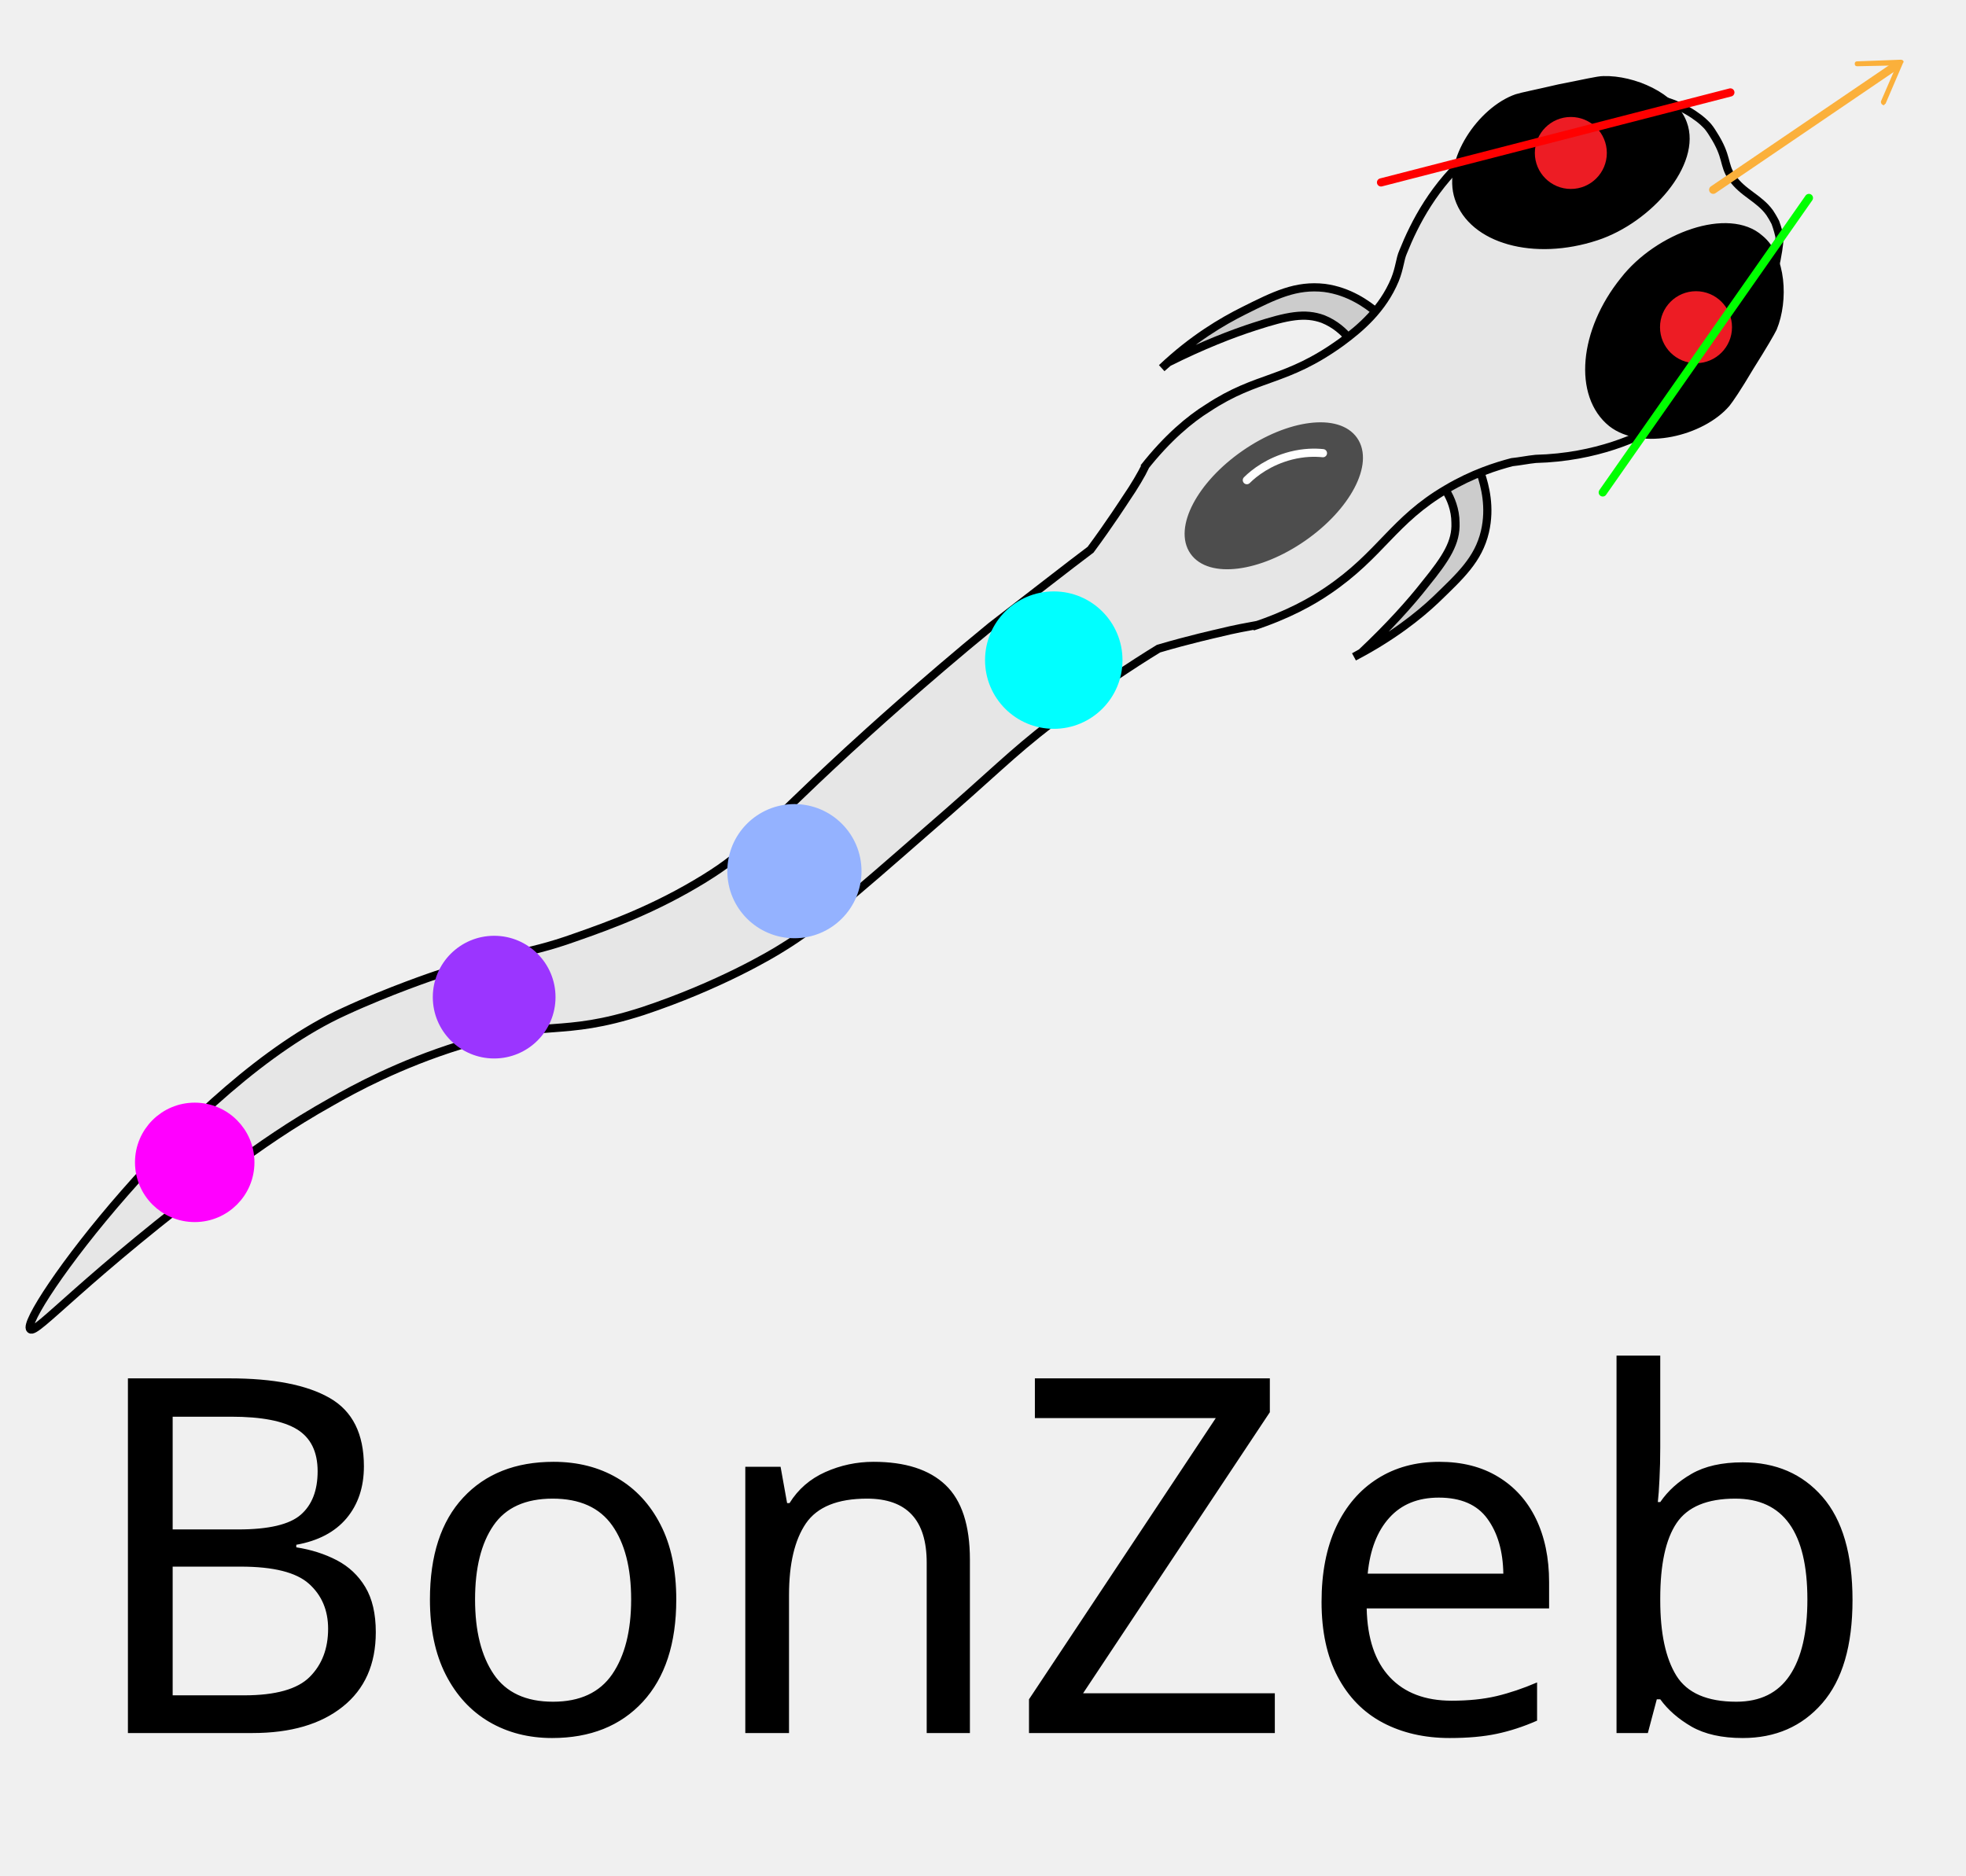
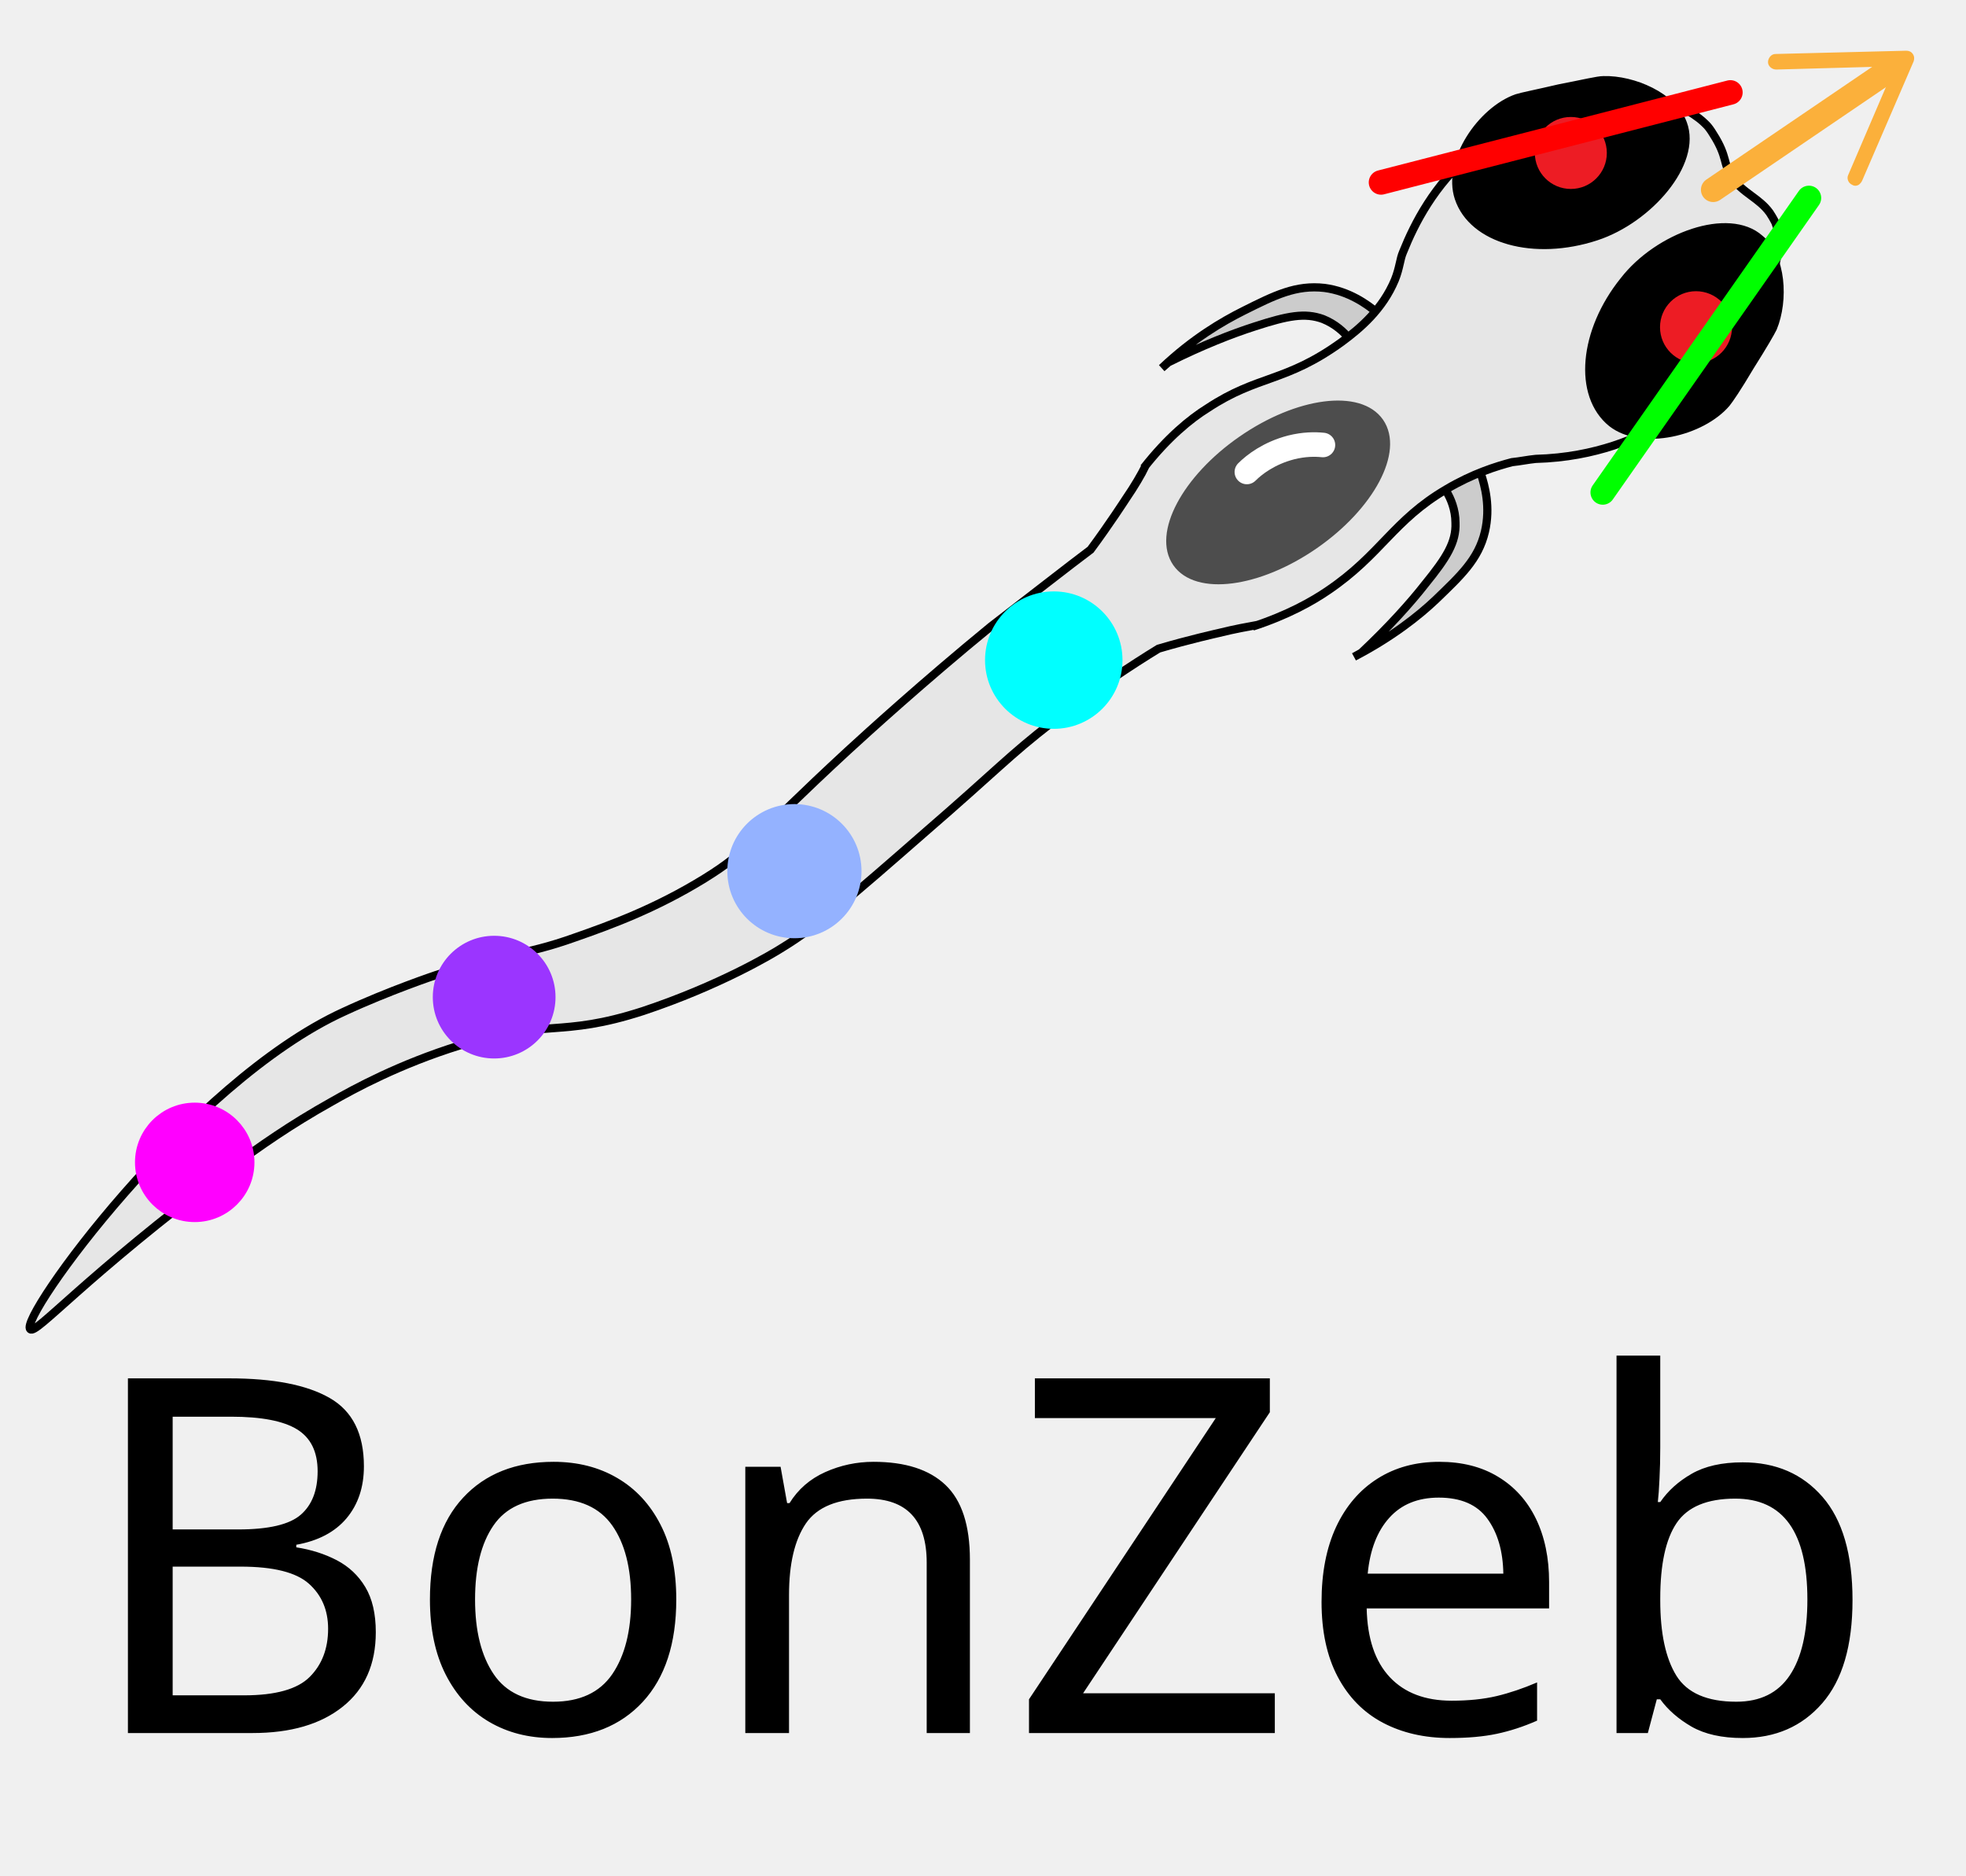
<svg xmlns="http://www.w3.org/2000/svg" version="1.1" id="Layer_1" x="0px" y="0px" viewBox="0 0 240.3 229.3" style="enable-background:new 0 0 240.3 229.3;" xml:space="preserve">
  <style type="text/css">
	.st0{fill:#CCCCCC;stroke:#000000;stroke-miterlimit:10;}
	.st1{fill:#E6E6E6;stroke:#000000;stroke-miterlimit:10;}
	.st2{stroke:#000000;stroke-miterlimit:10;}
	.st3{fill:#4D4D4D;stroke:#4D4D4D;stroke-miterlimit:10;}
- 	.st4{fill:none;stroke:#FFFFFF;stroke-linecap:round;stroke-miterlimit:10;}
+ 	.st4{fill:none;stroke:#FFFFFF;stroke-width:3;stroke-linecap:round;stroke-miterlimit:10;}
	.st5{fill:#ED1C24;}
- 	.st6{fill:none;stroke:#FF0000;stroke-linecap:round;stroke-miterlimit:10;}
- 	.st7{fill:none;stroke:#00FF00;stroke-linecap:round;stroke-miterlimit:10;}
- 	.st8{fill:none;stroke:#FBB03B;stroke-linecap:round;stroke-miterlimit:10;}
+ 	.st6{fill:none;stroke:#FF0000;stroke-width:3;stroke-linecap:round;stroke-miterlimit:10;}
+ 	.st7{fill:none;stroke:#00FF00;stroke-width:3;stroke-linecap:round;stroke-miterlimit:10;}
+ 	.st8{fill:none;stroke:#FBB03B;stroke-width:3;stroke-linecap:round;stroke-miterlimit:10;}
	.st9{fill:#FBB03B;}
	.st10{fill:#00FFFF;stroke:#00FFFF;stroke-width:2;stroke-linecap:round;stroke-miterlimit:10;}
	.st11{fill:#94B2FF;stroke:#94B2FF;stroke-width:2;stroke-linecap:round;stroke-miterlimit:10;}
	.st12{fill:#9B35FF;stroke:#9B35FF;stroke-width:2;stroke-linecap:round;stroke-miterlimit:10;}
	.st13{fill:#FF00FF;stroke:#FF00FF;stroke-width:2;stroke-linecap:round;stroke-miterlimit:10;}
	.st14{font-family:'CourierNewPS-BoldMT';}
	.st15{font-size:60.713px;}
</style>
  <g>
    <path class="st0" d="M181,57.9c0.5,1.5,1.2,4.1,0.5,7.1c-0.8,3.4-3,5.4-6,8.3c-2.1,2-5.4,4.6-10,7l0.9-0.5c3.4-3.2,6-6.1,7.8-8.4   c2.6-3.2,3.8-5.1,3.7-7.5c0-1.6-0.6-3-1.1-3.8" />
    <path class="st0" d="M168.3,38.2c-1.2-1-3.4-2.6-6.4-3c-3.5-0.4-6.1,0.9-9.9,2.8c-2.6,1.3-6.2,3.4-10,7l0.8-0.7   c4.2-2.1,7.8-3.5,10.6-4.4c4-1.3,6.1-1.7,8.3-0.9c1.5,0.6,2.6,1.6,3.2,2.4" />
    <path class="st1" d="M133.3,67.2c2.3-3.1,4.3-6.2,4.3-6.2c1.1-1.6,1.9-3,2.4-4l-0.2,0.2c2.9-3.7,5.7-6,7.8-7.3   c6.2-4.1,9.5-3.1,16.4-8.1c2.3-1.7,5-4,6.5-7.6c0.6-1.5,0.6-2.5,1-3.4c1.4-3.5,3.8-8.2,8.4-12.1c9.6-8.2,21-7,23-6.5   c2.6,0.6,4.4,2,4.4,2c0.6,0.4,1,0.8,1.3,1.1c0.2,0.2,0.5,0.6,0.8,1.1c1.8,2.8,1.2,3.7,2.3,5.3c1.3,1.9,3.3,2.5,4.6,4.3   c0.4,0.6,0.7,1.2,0.7,1.2c0,0,0,0,0,0c0,0,0.3,0.8,0.5,1.7c0.1,0.7-1.2,15.3-14.5,23c-2.6,1.5-7.8,4-15.3,4.2   c-1,0.1-1.9,0.3-2.9,0.4c-1.9,0.5-4.8,1.4-8,3.3c-6.5,3.8-8,8-14.5,12.4c-1.9,1.3-4.9,3-9.2,4.4l0.6-0.2c-1.1,0.2-2.8,0.5-4.8,1   c0,0-3.6,0.8-7.3,1.9c-3.1,1.9-7.7,4.9-13,9c-5.3,4.1-6.7,5.8-15.6,13.5c-8.8,7.7-13.2,11.5-17.3,14c-1.4,0.9-7.8,4.7-17.1,7.8   c-10.2,3.3-11.8,0.9-22.4,4.2c-7.4,2.3-12.9,5.3-15.7,6.9c-5,2.8-8.7,5.4-12.5,8.2c-17.8,13.3-23.6,20.3-24.3,19.6   c-1.5-1.3,19.5-30.2,38.3-38.8c5.6-2.6,11.3-4.5,11.3-4.5c7.9-2.6,10.6-2.3,17-4.6c4.3-1.5,9.8-3.5,15.8-7.2   c5.5-3.4,5.7-4.7,17.5-15.6c2.4-2.2,9.2-8.4,17.5-15.2C126.3,72.6,130.5,69.3,133.3,67.2z" />
    <path class="st2" d="M198.5,34.3c-5,6.2-5.7,14-1.5,17.4c3.7,2.9,11,1.1,14-2.4c0.4-0.5,1.3-1.8,2.9-4.5c1.7-2.7,2.5-4.1,2.8-4.7   c1.4-3.4,1.1-8.7-1.6-10.9C211.3,25.8,202.7,28.9,198.5,34.3z" />
    <path class="st2" d="M195.1,28.9c-7.6,2.5-15.1,0.4-16.8-4.7c-1.5-4.5,2.8-10.7,7.1-12.2c0.6-0.2,2.2-0.5,5.2-1.2   c3.1-0.6,4.7-1,5.4-1c3.6-0.1,8.5,2,9.7,5.3C207.5,19.9,201.5,26.8,195.1,28.9z" />
-     <ellipse transform="matrix(0.8217 -0.5699 0.5699 0.8217 -6.7825 99.5495)" class="st3" cx="155.7" cy="60.6" rx="11.9" ry="6.2" />
-     <path class="st4" d="M161.7,55.4c-1-0.1-2.3-0.1-3.9,0.3c-2.7,0.7-4.5,2.1-5.4,3" />
+     <ellipse transform="matrix(0.8217 -0.5699 0.5699 0.8217 -6.4314 99.7515)" class="st3" cx="156.2" cy="60.2" rx="15.1" ry="7.8" />
+     <path class="st4" d="M161.7,54.4c-1-0.1-2.3-0.1-3.9,0.3c-2.7,0.7-4.5,2.1-5.4,3" />
    <circle class="st5" cx="192" cy="18.7" r="4.4" />
    <circle class="st5" cx="207.3" cy="40" r="4.4" />
    <line class="st6" x1="211.5" y1="11.3" x2="168.8" y2="22.3" />
    <line class="st7" x1="221.1" y1="24.2" x2="195.9" y2="60.2" />
    <g>
      <g>
        <line class="st8" x1="209.4" y1="23.2" x2="231.9" y2="7.9" />
        <g>
-           <path class="st9" d="M230.1,12.8c-0.2-0.1-0.2-0.3-0.2-0.4l1.9-4.4L227,8.1c-0.2,0-0.3-0.1-0.3-0.3c0-0.2,0.1-0.3,0.3-0.3      l5.3-0.2c0.1,0,0.2,0,0.3,0.1c0.1,0.1,0.1,0.2,0,0.3l-2.1,4.9c0,0.1-0.1,0.1-0.1,0.1C230.3,12.9,230.2,12.9,230.1,12.8z" />
+           <path class="st9" d="M226.4,22.6c-0.5-0.2-0.7-0.8-0.5-1.2l5.7-13.3l-14.5,0.4c-0.5,0-1-0.4-1-0.9c0-0.5,0.4-1,0.9-1L233,6.2      c0.3,0,0.6,0.1,0.8,0.4c0.2,0.3,0.2,0.6,0.1,0.9l-6.3,14.6c-0.1,0.2-0.2,0.3-0.3,0.4C227.1,22.7,226.7,22.8,226.4,22.6z" />
        </g>
      </g>
    </g>
    <circle class="st10" cx="128.8" cy="80.7" r="7.4" />
    <circle class="st11" cx="97.1" cy="106.5" r="7.2" />
    <circle class="st12" cx="60.4" cy="121.9" r="6.5" />
    <circle class="st13" cx="23.8" cy="142.1" r="6.3" />
    <text transform="matrix(1 0 0 1 9.7451 211.8649)" class="st14 st15">BonZeb</text>
  </g>
</svg>
